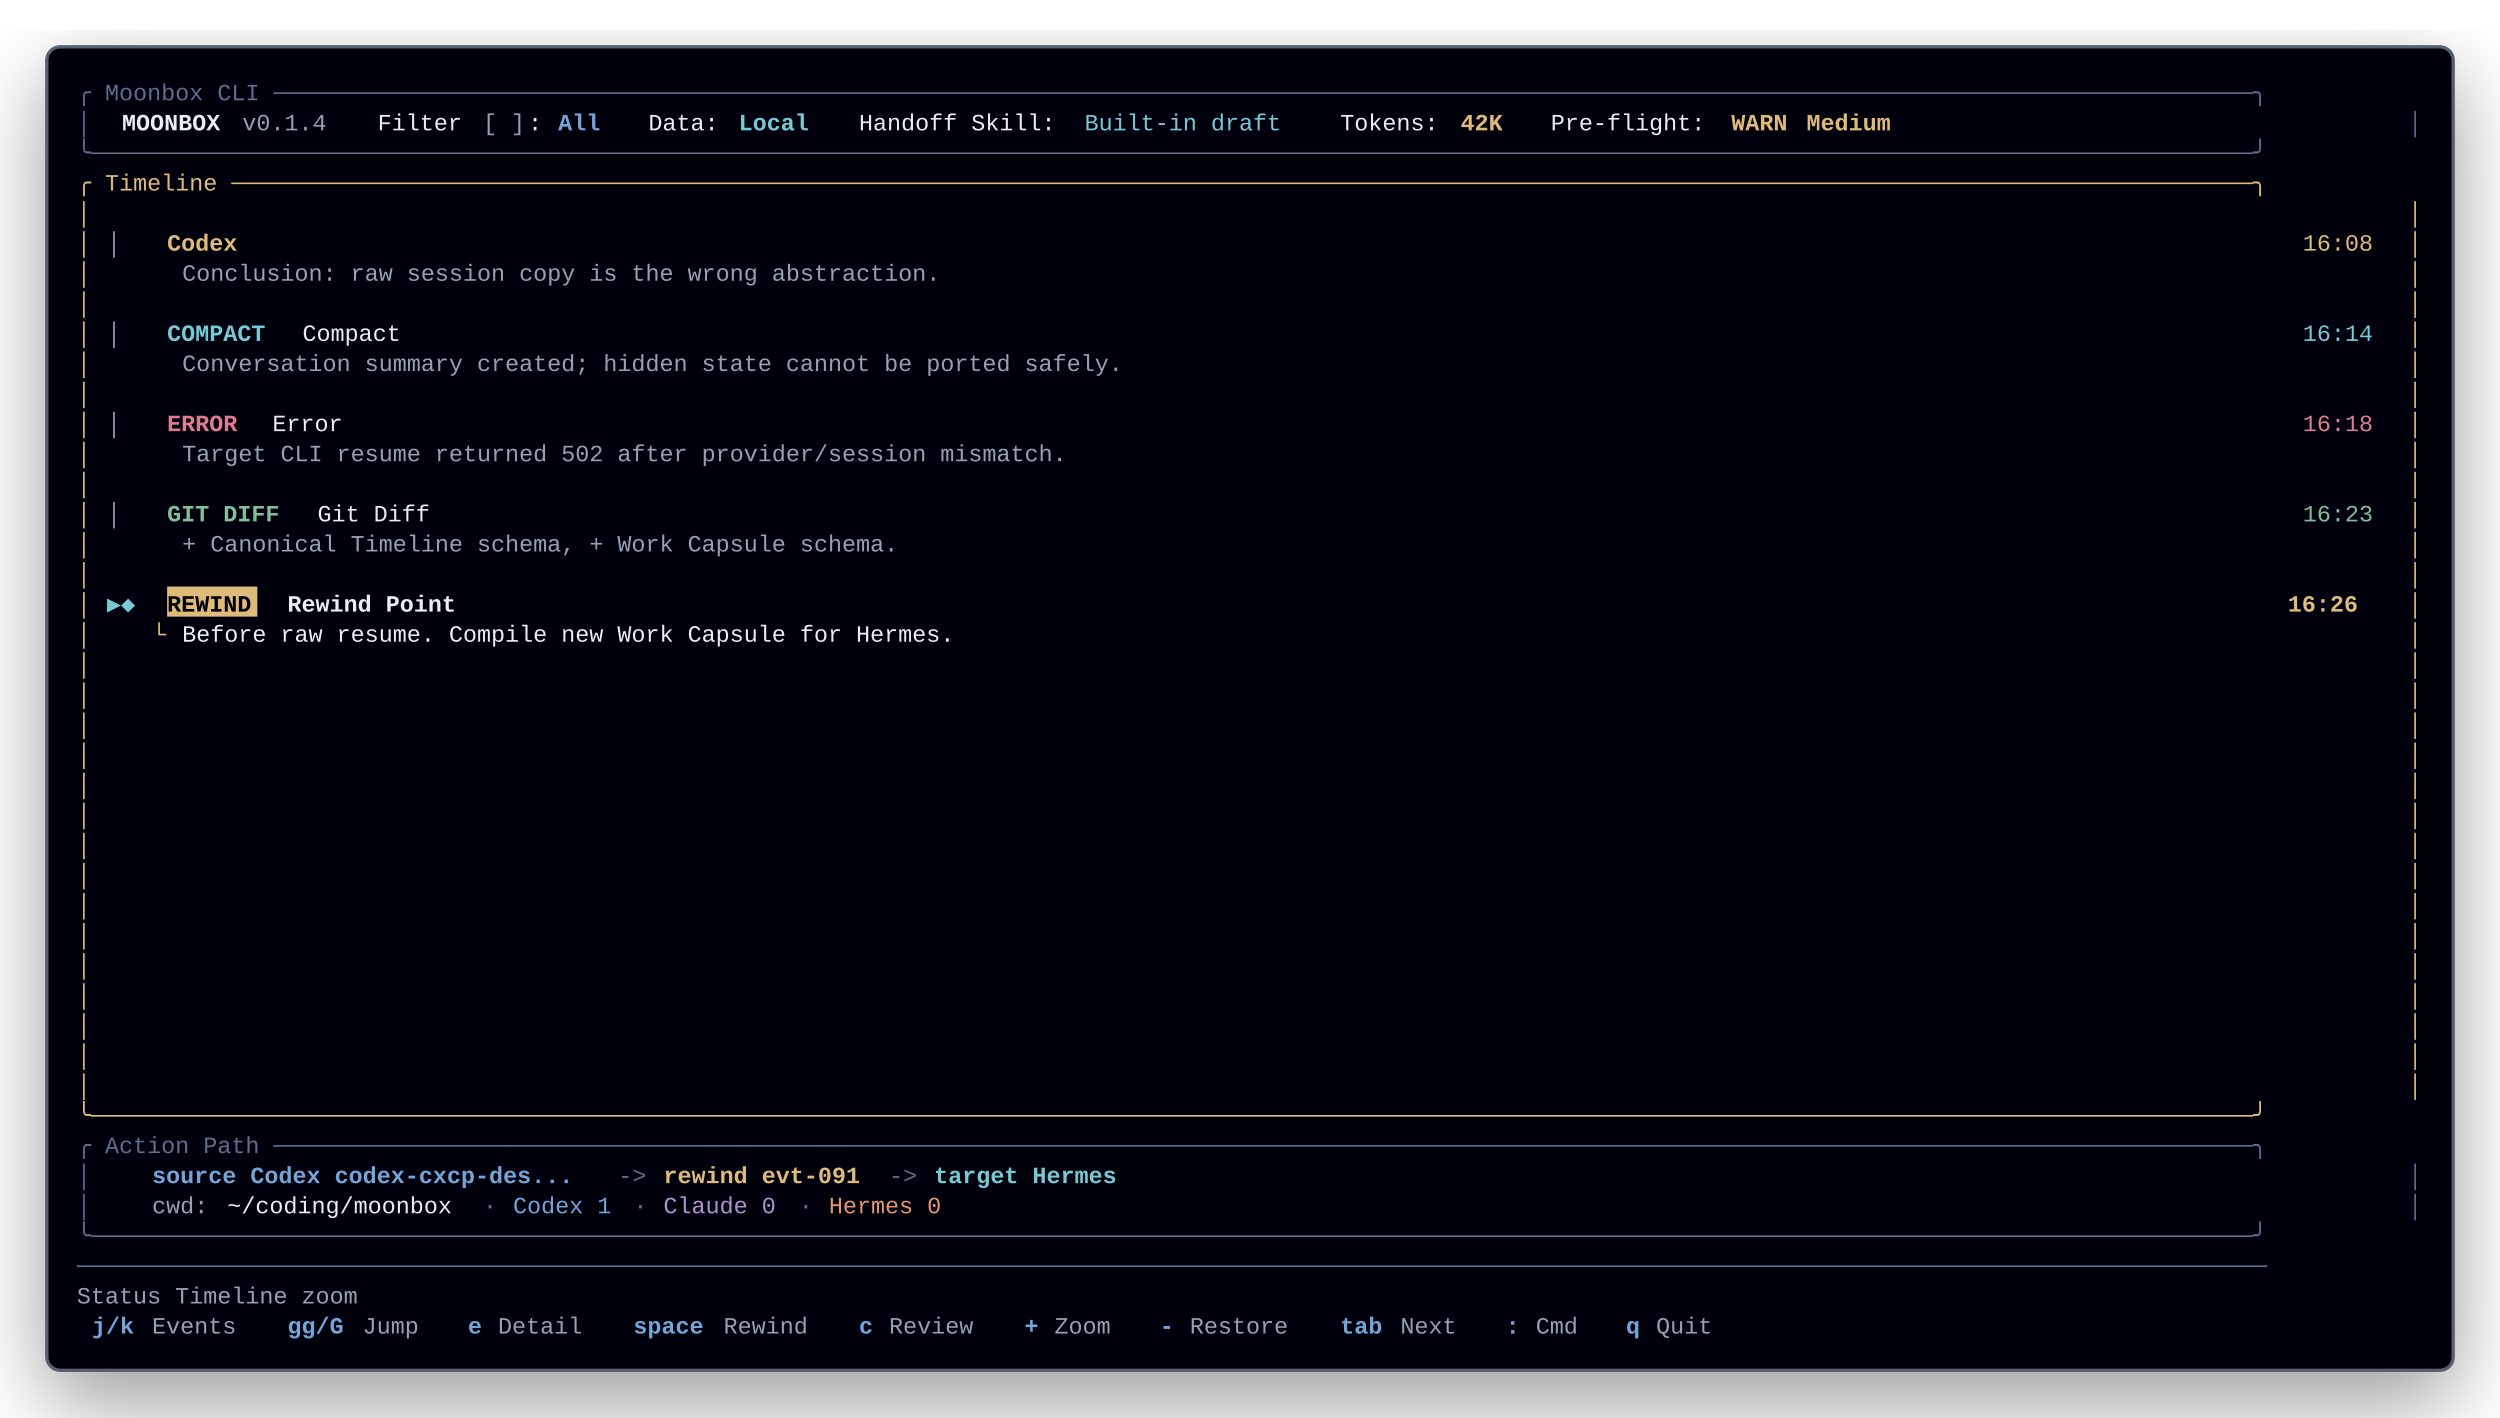
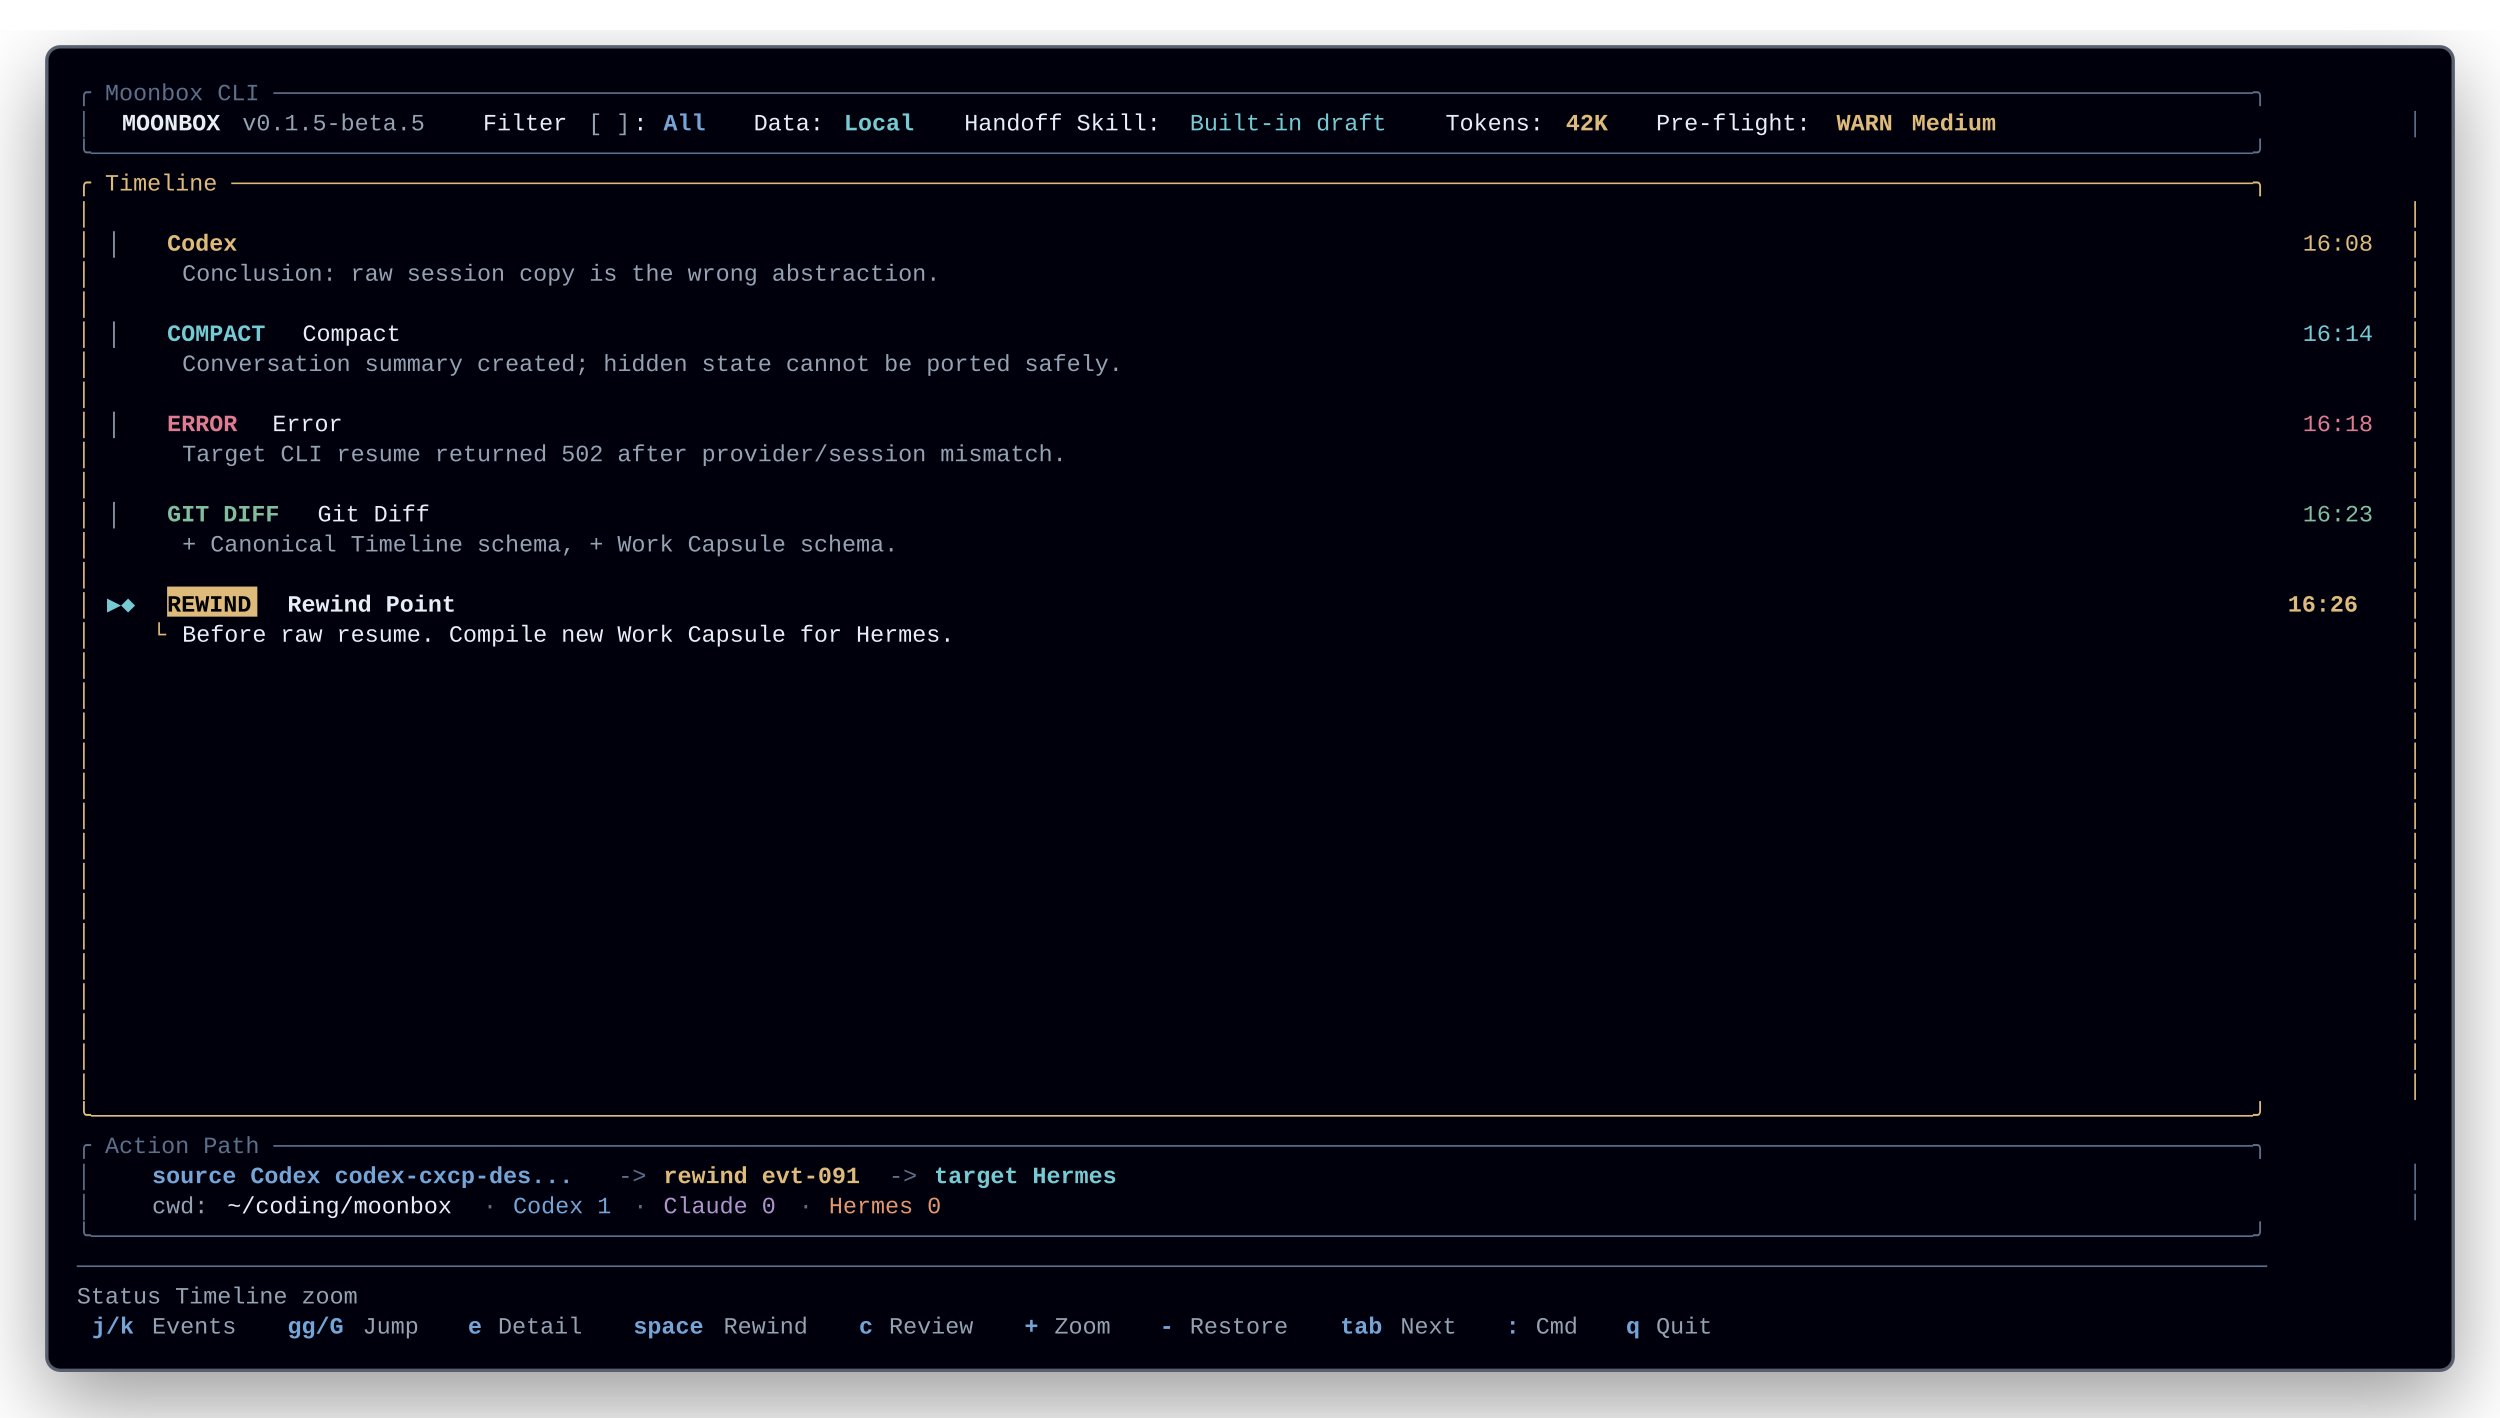
<svg xmlns="http://www.w3.org/2000/svg" width="1496" height="848" viewBox="0 0 1496 848" role="img" aria-labelledby="title desc">
  <defs>
    <filter id="shadow" x="-10%" y="-10%" width="120%" height="120%">
      <feDropShadow dx="0" dy="18" stdDeviation="26" flood-color="#000000" flood-opacity="0.40" />
    </filter>
    <style>
      .mono { font-family: ui-monospace, SFMono-Regular, Menlo, Monaco, Consolas, "Liberation Mono", monospace; white-space: pre; }
    </style>
  </defs>
  <rect x="28" y="28" width="1440" height="792" rx="8" fill="#050607" stroke="#58616f" stroke-width="2" filter="url(#shadow)" />
  <text x="46" y="60" class="mono" font-size="14" font-weight="500" fill="#5c708a">╭ Moonbox CLI ─────────────────────────────────────────────────────────────────────────────────────────────────────────────────────────────────────────────╮</text>
  <text x="46" y="78" class="mono" font-size="14" font-weight="500" fill="#5c708a">│</text>
  <text x="73" y="78" class="mono" font-size="14" font-weight="800" fill="#e8eff4">MOONBOX</text>
-   <text x="145" y="78" class="mono" font-size="14" font-weight="500" fill="#94a2b2">v0.1.4</text>
-   <text x="226" y="78" class="mono" font-size="14" font-weight="500" fill="#e8eff4">Filter</text>
-   <text x="289" y="78" class="mono" font-size="14" font-weight="500" fill="#94a2b2">[ ]</text>
-   <text x="316" y="78" class="mono" font-size="14" font-weight="500" fill="#e8eff4">:</text>
-   <text x="334" y="78" class="mono" font-size="14" font-weight="800" fill="#74a5d6">All</text>
-   <text x="388" y="78" class="mono" font-size="14" font-weight="500" fill="#e8eff4">Data:</text>
-   <text x="442" y="78" class="mono" font-size="14" font-weight="800" fill="#76cbd3">Local</text>
-   <text x="514" y="78" class="mono" font-size="14" font-weight="500" fill="#e8eff4">Handoff Skill:</text>
-   <text x="649" y="78" class="mono" font-size="14" font-weight="500" fill="#76cbd3">Built-in draft</text>
-   <text x="802" y="78" class="mono" font-size="14" font-weight="500" fill="#e8eff4">Tokens:</text>
-   <text x="874" y="78" class="mono" font-size="14" font-weight="800" fill="#debb7a">42K</text>
-   <text x="928" y="78" class="mono" font-size="14" font-weight="500" fill="#e8eff4">Pre-flight:</text>
-   <text x="1036" y="78" class="mono" font-size="14" font-weight="800" fill="#debb7a">WARN</text>
-   <text x="1081" y="78" class="mono" font-size="14" font-weight="800" fill="#debb7a">Medium</text>
+   <text x="145" y="78" class="mono" font-size="14" font-weight="500" fill="#94a2b2">v0.1.5-beta.5</text>
+   <text x="289" y="78" class="mono" font-size="14" font-weight="500" fill="#e8eff4">Filter</text>
+   <text x="352" y="78" class="mono" font-size="14" font-weight="500" fill="#94a2b2">[ ]</text>
+   <text x="379" y="78" class="mono" font-size="14" font-weight="500" fill="#e8eff4">:</text>
+   <text x="397" y="78" class="mono" font-size="14" font-weight="800" fill="#74a5d6">All</text>
+   <text x="451" y="78" class="mono" font-size="14" font-weight="500" fill="#e8eff4">Data:</text>
+   <text x="505" y="78" class="mono" font-size="14" font-weight="800" fill="#76cbd3">Local</text>
+   <text x="577" y="78" class="mono" font-size="14" font-weight="500" fill="#e8eff4">Handoff Skill:</text>
+   <text x="712" y="78" class="mono" font-size="14" font-weight="500" fill="#76cbd3">Built-in draft</text>
+   <text x="865" y="78" class="mono" font-size="14" font-weight="500" fill="#e8eff4">Tokens:</text>
+   <text x="937" y="78" class="mono" font-size="14" font-weight="800" fill="#debb7a">42K</text>
+   <text x="991" y="78" class="mono" font-size="14" font-weight="500" fill="#e8eff4">Pre-flight:</text>
+   <text x="1099" y="78" class="mono" font-size="14" font-weight="800" fill="#debb7a">WARN</text>
+   <text x="1144" y="78" class="mono" font-size="14" font-weight="800" fill="#debb7a">Medium</text>
  <text x="1441" y="78" class="mono" font-size="14" font-weight="500" fill="#5c708a">│</text>
  <text x="46" y="96" class="mono" font-size="14" font-weight="500" fill="#5c708a">╰──────────────────────────────────────────────────────────────────────────────────────────────────────────────────────────────────────────────────────────╯</text>
  <text x="46" y="114" class="mono" font-size="14" font-weight="500" fill="#debb7a">╭ Timeline ────────────────────────────────────────────────────────────────────────────────────────────────────────────────────────────────────────────────╮</text>
  <text x="46" y="132" class="mono" font-size="14" font-weight="500" fill="#debb7a">│</text>
  <text x="1441" y="132" class="mono" font-size="14" font-weight="500" fill="#debb7a">│</text>
  <text x="46" y="150" class="mono" font-size="14" font-weight="500" fill="#debb7a">│</text>
  <text x="64" y="150" class="mono" font-size="14" font-weight="500" fill="#94a2b2">│</text>
  <text x="100" y="150" class="mono" font-size="14" font-weight="800" fill="#debb7a">Codex</text>
  <text x="1378" y="150" class="mono" font-size="14" font-weight="500" fill="#debb7a">16:08</text>
  <text x="1441" y="150" class="mono" font-size="14" font-weight="500" fill="#debb7a">│</text>
  <text x="46" y="168" class="mono" font-size="14" font-weight="500" fill="#debb7a">│</text>
  <text x="109" y="168" class="mono" font-size="14" font-weight="500" fill="#94a2b2">Conclusion: raw session copy is the wrong abstraction.</text>
  <text x="1441" y="168" class="mono" font-size="14" font-weight="500" fill="#debb7a">│</text>
  <text x="46" y="186" class="mono" font-size="14" font-weight="500" fill="#debb7a">│</text>
  <text x="1441" y="186" class="mono" font-size="14" font-weight="500" fill="#debb7a">│</text>
  <text x="46" y="204" class="mono" font-size="14" font-weight="500" fill="#debb7a">│</text>
  <text x="64" y="204" class="mono" font-size="14" font-weight="500" fill="#94a2b2">│</text>
  <text x="100" y="204" class="mono" font-size="14" font-weight="800" fill="#76cbd3">COMPACT</text>
  <text x="181" y="204" class="mono" font-size="14" font-weight="500" fill="#e8eff4">Compact</text>
  <text x="1378" y="204" class="mono" font-size="14" font-weight="500" fill="#76cbd3">16:14</text>
  <text x="1441" y="204" class="mono" font-size="14" font-weight="500" fill="#debb7a">│</text>
  <text x="46" y="222" class="mono" font-size="14" font-weight="500" fill="#debb7a">│</text>
  <text x="109" y="222" class="mono" font-size="14" font-weight="500" fill="#94a2b2">Conversation summary created; hidden state cannot be ported safely.</text>
  <text x="1441" y="222" class="mono" font-size="14" font-weight="500" fill="#debb7a">│</text>
  <text x="46" y="240" class="mono" font-size="14" font-weight="500" fill="#debb7a">│</text>
  <text x="1441" y="240" class="mono" font-size="14" font-weight="500" fill="#debb7a">│</text>
  <text x="46" y="258" class="mono" font-size="14" font-weight="500" fill="#debb7a">│</text>
  <text x="64" y="258" class="mono" font-size="14" font-weight="500" fill="#94a2b2">│</text>
  <text x="100" y="258" class="mono" font-size="14" font-weight="800" fill="#e07c92">ERROR</text>
  <text x="163" y="258" class="mono" font-size="14" font-weight="500" fill="#e8eff4">Error</text>
  <text x="1378" y="258" class="mono" font-size="14" font-weight="500" fill="#e07c92">16:18</text>
  <text x="1441" y="258" class="mono" font-size="14" font-weight="500" fill="#debb7a">│</text>
  <text x="46" y="276" class="mono" font-size="14" font-weight="500" fill="#debb7a">│</text>
  <text x="109" y="276" class="mono" font-size="14" font-weight="500" fill="#94a2b2">Target CLI resume returned 502 after provider/session mismatch.</text>
  <text x="1441" y="276" class="mono" font-size="14" font-weight="500" fill="#debb7a">│</text>
  <text x="46" y="294" class="mono" font-size="14" font-weight="500" fill="#debb7a">│</text>
  <text x="1441" y="294" class="mono" font-size="14" font-weight="500" fill="#debb7a">│</text>
  <text x="46" y="312" class="mono" font-size="14" font-weight="500" fill="#debb7a">│</text>
  <text x="64" y="312" class="mono" font-size="14" font-weight="500" fill="#94a2b2">│</text>
  <text x="100" y="312" class="mono" font-size="14" font-weight="800" fill="#82be9d">GIT DIFF</text>
  <text x="190" y="312" class="mono" font-size="14" font-weight="500" fill="#e8eff4">Git Diff</text>
  <text x="1378" y="312" class="mono" font-size="14" font-weight="500" fill="#82be9d">16:23</text>
  <text x="1441" y="312" class="mono" font-size="14" font-weight="500" fill="#debb7a">│</text>
  <text x="46" y="330" class="mono" font-size="14" font-weight="500" fill="#debb7a">│</text>
  <text x="109" y="330" class="mono" font-size="14" font-weight="500" fill="#94a2b2">+ Canonical Timeline schema, + Work Capsule schema.</text>
  <text x="1441" y="330" class="mono" font-size="14" font-weight="500" fill="#debb7a">│</text>
  <text x="46" y="348" class="mono" font-size="14" font-weight="500" fill="#debb7a">│</text>
  <text x="1441" y="348" class="mono" font-size="14" font-weight="500" fill="#debb7a">│</text>
  <text x="46" y="366" class="mono" font-size="14" font-weight="500" fill="#debb7a">│</text>
  <text x="64" y="366" class="mono" font-size="14" font-weight="800" fill="#76cbd3">▶◆</text>
  <rect x="100" y="351" width="54" height="18" fill="#debb7a" />
  <text x="100" y="366" class="mono" font-size="14" font-weight="800" fill="#000000">REWIND</text>
  <text x="172" y="366" class="mono" font-size="14" font-weight="800" fill="#e8eff4">Rewind Point</text>
  <text x="1369" y="366" class="mono" font-size="14" font-weight="800" fill="#debb7a">16:26</text>
  <text x="1441" y="366" class="mono" font-size="14" font-weight="500" fill="#debb7a">│</text>
  <text x="46" y="384" class="mono" font-size="14" font-weight="500" fill="#debb7a">│</text>
  <text x="91" y="384" class="mono" font-size="14" font-weight="800" fill="#debb7a">└</text>
  <text x="109" y="384" class="mono" font-size="14" font-weight="500" fill="#e8eff4">Before raw resume. Compile new Work Capsule for Hermes.</text>
  <text x="1441" y="384" class="mono" font-size="14" font-weight="500" fill="#debb7a">│</text>
  <text x="46" y="402" class="mono" font-size="14" font-weight="500" fill="#debb7a">│</text>
  <text x="1441" y="402" class="mono" font-size="14" font-weight="500" fill="#debb7a">│</text>
  <text x="46" y="420" class="mono" font-size="14" font-weight="500" fill="#debb7a">│</text>
  <text x="1441" y="420" class="mono" font-size="14" font-weight="500" fill="#debb7a">│</text>
  <text x="46" y="438" class="mono" font-size="14" font-weight="500" fill="#debb7a">│</text>
  <text x="1441" y="438" class="mono" font-size="14" font-weight="500" fill="#debb7a">│</text>
  <text x="46" y="456" class="mono" font-size="14" font-weight="500" fill="#debb7a">│</text>
  <text x="1441" y="456" class="mono" font-size="14" font-weight="500" fill="#debb7a">│</text>
  <text x="46" y="474" class="mono" font-size="14" font-weight="500" fill="#debb7a">│</text>
  <text x="1441" y="474" class="mono" font-size="14" font-weight="500" fill="#debb7a">│</text>
  <text x="46" y="492" class="mono" font-size="14" font-weight="500" fill="#debb7a">│</text>
  <text x="1441" y="492" class="mono" font-size="14" font-weight="500" fill="#debb7a">│</text>
  <text x="46" y="510" class="mono" font-size="14" font-weight="500" fill="#debb7a">│</text>
  <text x="1441" y="510" class="mono" font-size="14" font-weight="500" fill="#debb7a">│</text>
  <text x="46" y="528" class="mono" font-size="14" font-weight="500" fill="#debb7a">│</text>
  <text x="1441" y="528" class="mono" font-size="14" font-weight="500" fill="#debb7a">│</text>
  <text x="46" y="546" class="mono" font-size="14" font-weight="500" fill="#debb7a">│</text>
  <text x="1441" y="546" class="mono" font-size="14" font-weight="500" fill="#debb7a">│</text>
  <text x="46" y="564" class="mono" font-size="14" font-weight="500" fill="#debb7a">│</text>
  <text x="1441" y="564" class="mono" font-size="14" font-weight="500" fill="#debb7a">│</text>
  <text x="46" y="582" class="mono" font-size="14" font-weight="500" fill="#debb7a">│</text>
  <text x="1441" y="582" class="mono" font-size="14" font-weight="500" fill="#debb7a">│</text>
  <text x="46" y="600" class="mono" font-size="14" font-weight="500" fill="#debb7a">│</text>
  <text x="1441" y="600" class="mono" font-size="14" font-weight="500" fill="#debb7a">│</text>
  <text x="46" y="618" class="mono" font-size="14" font-weight="500" fill="#debb7a">│</text>
  <text x="1441" y="618" class="mono" font-size="14" font-weight="500" fill="#debb7a">│</text>
  <text x="46" y="636" class="mono" font-size="14" font-weight="500" fill="#debb7a">│</text>
  <text x="1441" y="636" class="mono" font-size="14" font-weight="500" fill="#debb7a">│</text>
  <text x="46" y="654" class="mono" font-size="14" font-weight="500" fill="#debb7a">│</text>
  <text x="1441" y="654" class="mono" font-size="14" font-weight="500" fill="#debb7a">│</text>
  <text x="46" y="672" class="mono" font-size="14" font-weight="500" fill="#debb7a">╰──────────────────────────────────────────────────────────────────────────────────────────────────────────────────────────────────────────────────────────╯</text>
  <text x="46" y="690" class="mono" font-size="14" font-weight="500" fill="#5c708a">╭ Action Path ─────────────────────────────────────────────────────────────────────────────────────────────────────────────────────────────────────────────╮</text>
  <text x="46" y="708" class="mono" font-size="14" font-weight="500" fill="#5c708a">│</text>
  <text x="91" y="708" class="mono" font-size="14" font-weight="800" fill="#74a5d6">source Codex codex-cxcp-des...</text>
  <text x="370" y="708" class="mono" font-size="14" font-weight="500" fill="#5c708a">-&gt;</text>
  <text x="397" y="708" class="mono" font-size="14" font-weight="800" fill="#debb7a">rewind evt-091</text>
  <text x="532" y="708" class="mono" font-size="14" font-weight="500" fill="#5c708a">-&gt;</text>
  <text x="559" y="708" class="mono" font-size="14" font-weight="800" fill="#76cbd3">target Hermes</text>
  <text x="1441" y="708" class="mono" font-size="14" font-weight="500" fill="#5c708a">│</text>
  <text x="46" y="726" class="mono" font-size="14" font-weight="500" fill="#5c708a">│</text>
  <text x="91" y="726" class="mono" font-size="14" font-weight="500" fill="#94a2b2">cwd:</text>
  <text x="136" y="726" class="mono" font-size="14" font-weight="500" fill="#e8eff4">~/coding/moonbox</text>
  <text x="289" y="726" class="mono" font-size="14" font-weight="500" fill="#5c708a">·</text>
  <text x="307" y="726" class="mono" font-size="14" font-weight="500" fill="#74a5d6">Codex 1</text>
  <text x="379" y="726" class="mono" font-size="14" font-weight="500" fill="#5c708a">·</text>
  <text x="397" y="726" class="mono" font-size="14" font-weight="500" fill="#b094cb">Claude 0</text>
  <text x="478" y="726" class="mono" font-size="14" font-weight="500" fill="#5c708a">·</text>
  <text x="496" y="726" class="mono" font-size="14" font-weight="500" fill="#e2976f">Hermes 0</text>
  <text x="1441" y="726" class="mono" font-size="14" font-weight="500" fill="#5c708a">│</text>
  <text x="46" y="744" class="mono" font-size="14" font-weight="500" fill="#5c708a">╰──────────────────────────────────────────────────────────────────────────────────────────────────────────────────────────────────────────────────────────╯</text>
  <text x="46" y="762" class="mono" font-size="14" font-weight="500" fill="#5c708a">────────────────────────────────────────────────────────────────────────────────────────────────────────────────────────────────────────────────────────────</text>
  <text x="46" y="780" class="mono" font-size="14" font-weight="500" fill="#94a2b2">Status Timeline zoom</text>
  <text x="55" y="798" class="mono" font-size="14" font-weight="800" fill="#74a5d6">j/k</text>
  <text x="91" y="798" class="mono" font-size="14" font-weight="500" fill="#94a2b2">Events</text>
  <text x="172" y="798" class="mono" font-size="14" font-weight="800" fill="#74a5d6">gg/G</text>
  <text x="217" y="798" class="mono" font-size="14" font-weight="500" fill="#94a2b2">Jump</text>
  <text x="280" y="798" class="mono" font-size="14" font-weight="800" fill="#74a5d6">e</text>
  <text x="298" y="798" class="mono" font-size="14" font-weight="500" fill="#94a2b2">Detail</text>
  <text x="379" y="798" class="mono" font-size="14" font-weight="800" fill="#74a5d6">space</text>
  <text x="433" y="798" class="mono" font-size="14" font-weight="500" fill="#94a2b2">Rewind</text>
  <text x="514" y="798" class="mono" font-size="14" font-weight="800" fill="#74a5d6">c</text>
  <text x="532" y="798" class="mono" font-size="14" font-weight="500" fill="#94a2b2">Review</text>
  <text x="613" y="798" class="mono" font-size="14" font-weight="800" fill="#74a5d6">+</text>
  <text x="631" y="798" class="mono" font-size="14" font-weight="500" fill="#94a2b2">Zoom</text>
  <text x="694" y="798" class="mono" font-size="14" font-weight="800" fill="#74a5d6">-</text>
  <text x="712" y="798" class="mono" font-size="14" font-weight="500" fill="#94a2b2">Restore</text>
  <text x="802" y="798" class="mono" font-size="14" font-weight="800" fill="#74a5d6">tab</text>
  <text x="838" y="798" class="mono" font-size="14" font-weight="500" fill="#94a2b2">Next</text>
  <text x="901" y="798" class="mono" font-size="14" font-weight="800" fill="#74a5d6">:</text>
  <text x="919" y="798" class="mono" font-size="14" font-weight="500" fill="#94a2b2">Cmd</text>
  <text x="973" y="798" class="mono" font-size="14" font-weight="800" fill="#74a5d6">q</text>
  <text x="991" y="798" class="mono" font-size="14" font-weight="500" fill="#94a2b2">Quit</text>
</svg>
